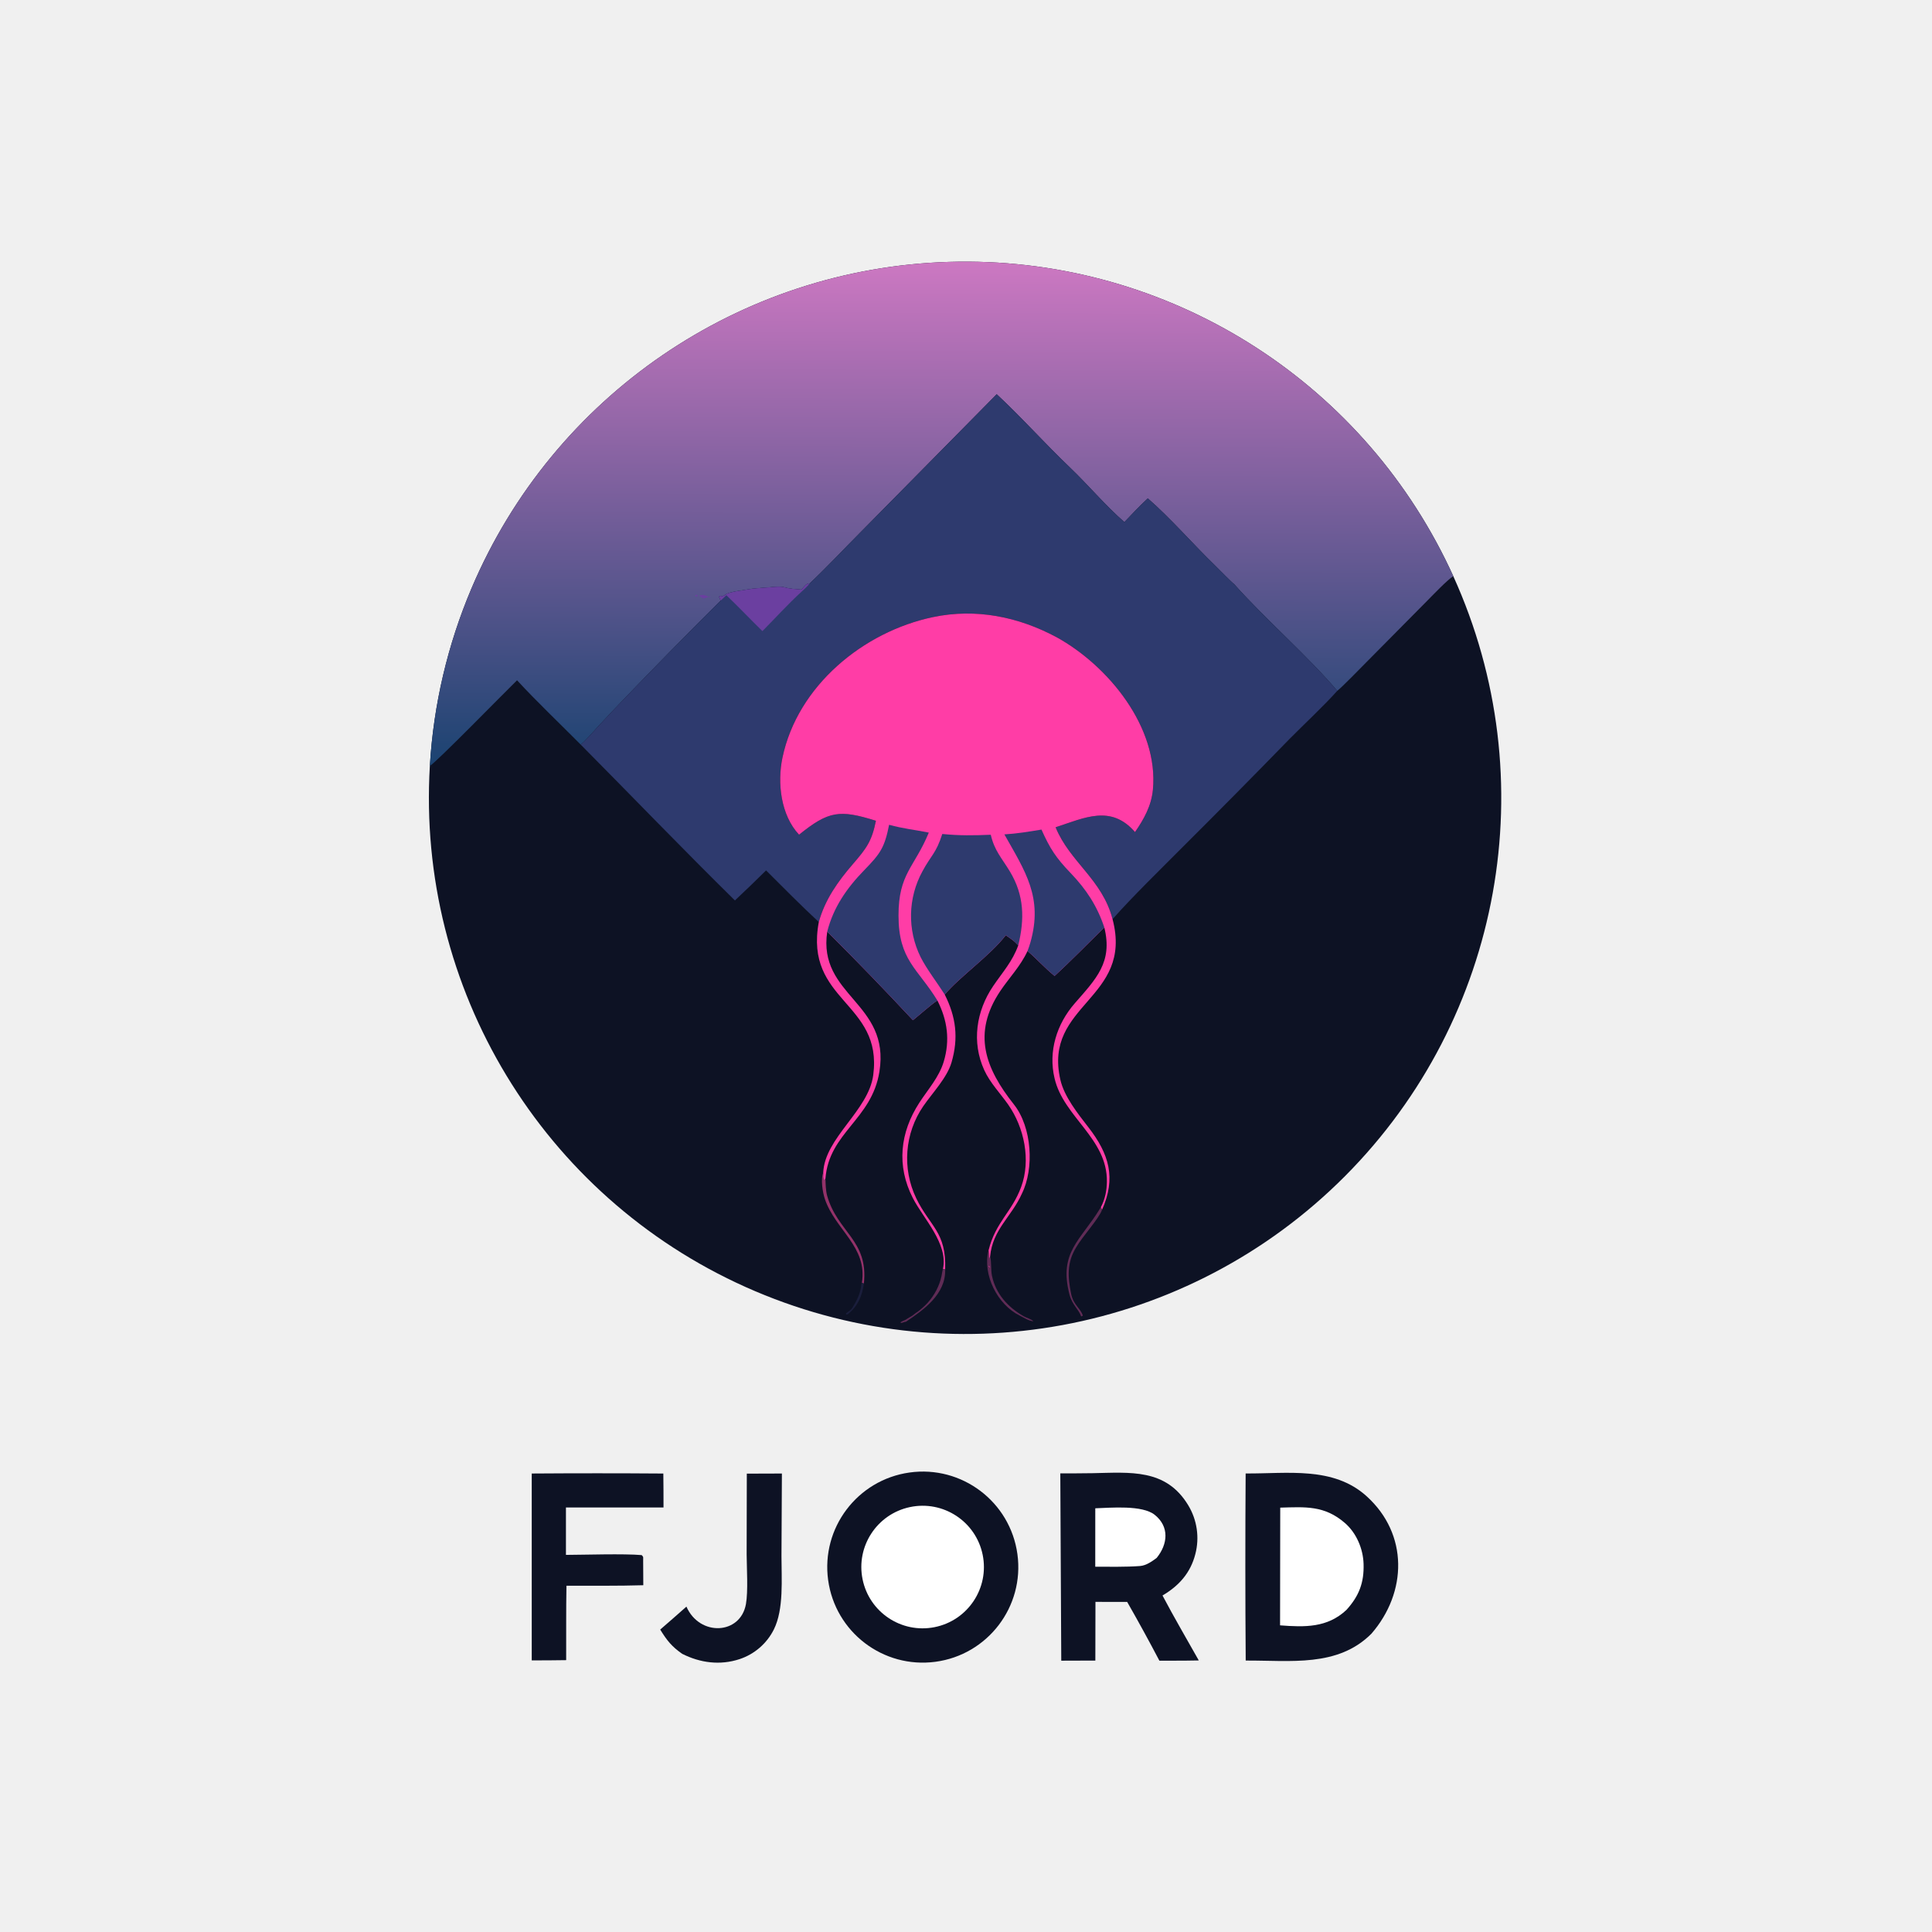
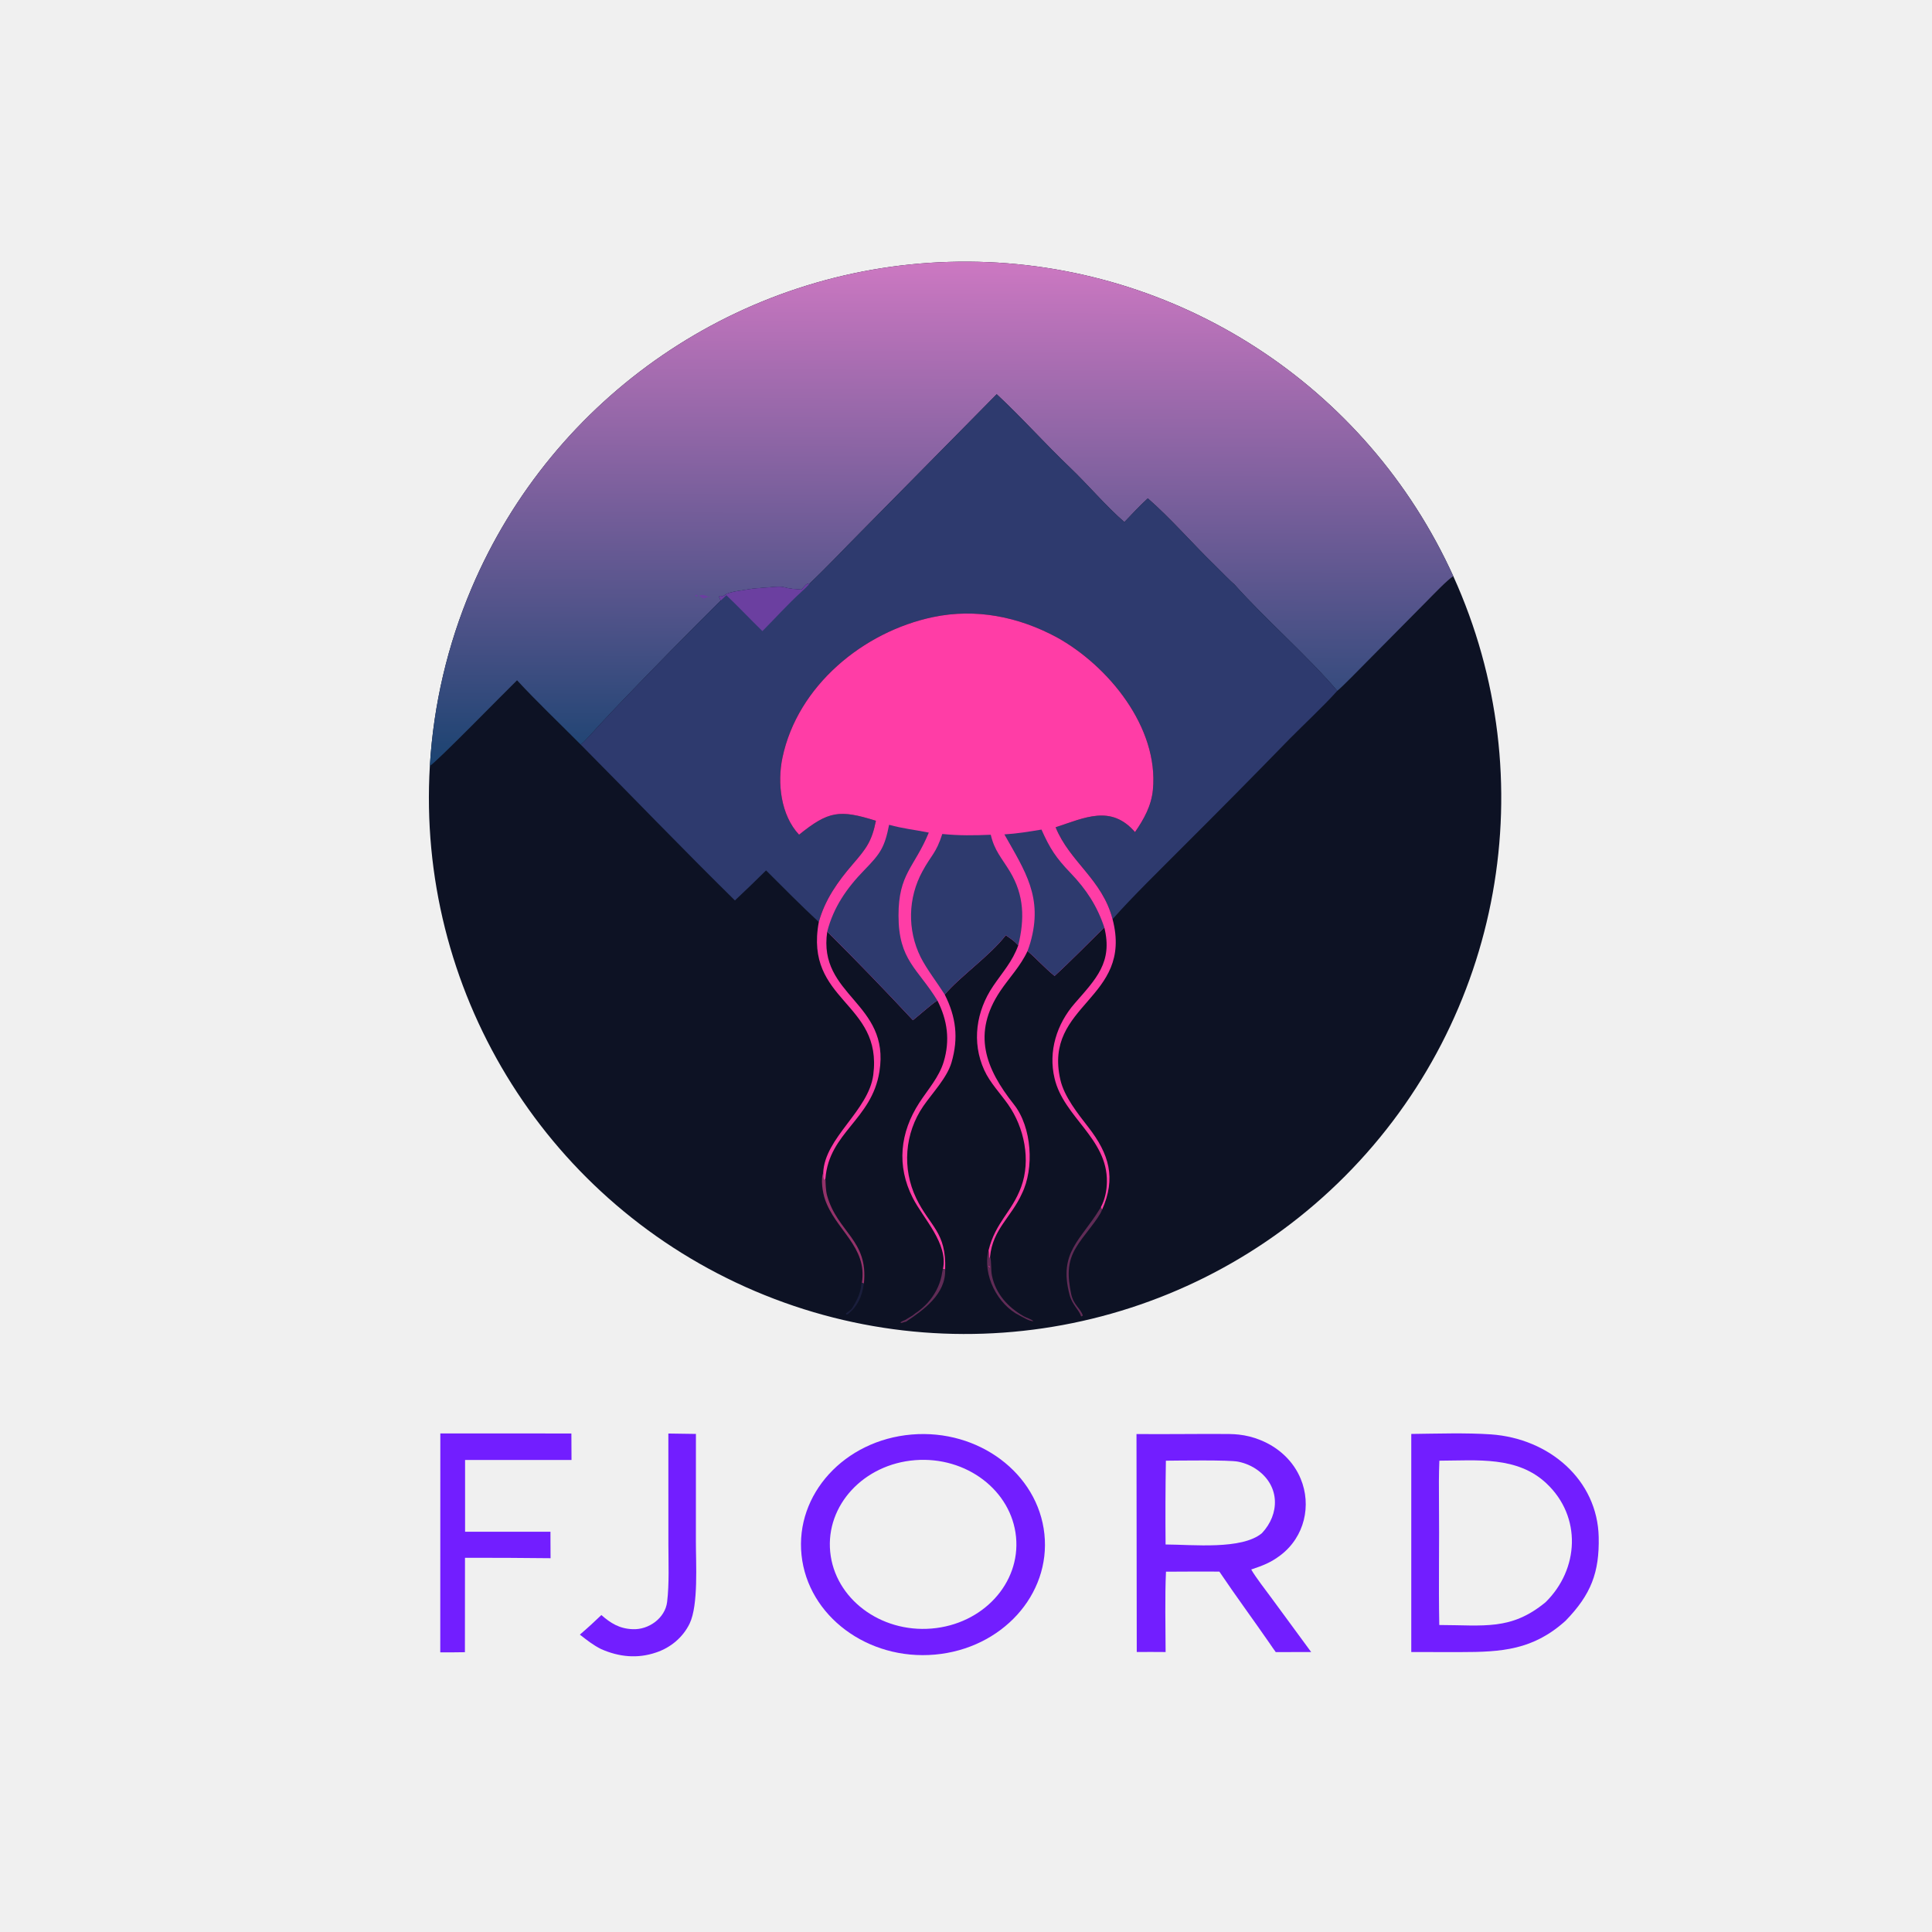
- <svg xmlns="http://www.w3.org/2000/svg" width="1024" height="1024" viewBox="0 0 1024 1024">
-   <path fill="#0D1224" d="M249.931 311.786C293.289 209.677 392.1 142.131 502.983 138.803C613.866 135.475 716.55 196.974 765.953 296.299C767.447 299.302 768.888 302.331 770.274 305.385C819.119 412.979 796.288 539.572 712.935 623.324C629.582 707.077 503.1 730.512 395.274 682.182C287.448 633.853 220.779 523.843 227.833 405.892C229.771 373.492 237.245 341.662 249.931 311.786Z" />
-   <defs>
+ <svg xmlns="http://www.w3.org/2000/svg" width="1024" height="1024" viewBox="0 0 1024 1024" version="1.1" id="svg25">
+   <path fill="#0D1224" d="M249.931 311.786C293.289 209.677 392.1 142.131 502.983 138.803C613.866 135.475 716.55 196.974 765.953 296.299C767.447 299.302 768.888 302.331 770.274 305.385C819.119 412.979 796.288 539.572 712.935 623.324C629.582 707.077 503.1 730.512 395.274 682.182C287.448 633.853 220.779 523.843 227.833 405.892C229.771 373.492 237.245 341.662 249.931 311.786Z" id="path1" />
+   <defs id="defs2">
    <linearGradient id="gradient_0" gradientUnits="userSpaceOnUse" x1="498.81" y1="406.469" x2="499.773" y2="137.906">
-       <stop offset="0" stop-color="#1B4371" />
-       <stop offset="1" stop-color="#CD78C2" />
+       <stop offset="0" stop-color="#1B4371" id="stop1" />
+       <stop offset="1" stop-color="#CD78C2" id="stop2" />
    </linearGradient>
  </defs>
-   <path fill="url(#gradient_0)" d="M249.931 311.786C293.289 209.677 392.1 142.131 502.983 138.803C613.866 135.475 716.55 196.974 765.953 296.299C767.447 299.302 768.888 302.331 770.274 305.385C767.158 307.304 759.498 315.353 756.402 318.469L724.265 350.929C721.709 353.508 711 364.519 708.775 366.16C692.811 347.365 670.698 328.253 654.087 309.559C653.067 308.954 645.184 300.88 643.918 299.655C632.221 288.333 620.568 274.79 608.366 264.159C604.035 268.112 599.997 272.485 595.946 276.732C585.881 267.98 576.753 257.013 567.002 247.709C553.799 235.112 541.651 221.42 528.275 208.959L455.821 282.399C447.21 291.043 437.833 301.076 429.074 309.307C426.837 309.173 426.065 311.56 424.33 312.919L424.74 312.51C421.231 312.201 418.892 312.153 415.511 311.252C413.456 310.704 410.858 311.03 408.735 311.22C405.356 311.523 401.848 311.687 398.502 312.077C396.428 312.411 394.38 312.74 392.224 313.076C390.036 313.417 387.239 313.863 385.164 314.725C382.11 317.245 382.357 314.968 381.101 316.279L381.996 318.324C364.72 335.493 347.646 352.865 330.778 370.436C326.106 375.278 321.489 380.174 316.928 385.121C314.52 387.736 310.334 392.62 307.787 394.649C297.07 383.853 284.192 371.596 274.045 360.564C268.61 365.788 230.158 405.205 227.833 405.892C229.771 373.492 237.245 341.662 249.931 311.786Z" />
-   <path fill="#6B3FA0" d="M370.649 315.871C371.543 314.737 374.459 315.619 375.604 316.378C372.44 317.273 373.311 317.746 370.649 315.871Z" />
-   <path fill="#6B3FA0" d="M368.381 315.499C369.478 315.154 369.342 315.134 369.876 315.9C368.911 316.229 368.829 316.481 368.381 315.499Z" />
-   <path fill="#6B3FA0" d="M375.604 316.378C375.894 316.208 375.965 316.106 376.23 316.098C376.411 316.258 376.386 316.343 376.482 316.643C375.92 316.632 375.956 316.696 375.604 316.378Z" />
-   <path fill="#6B3FA0" d="M251.002 315C251.566 314.765 251.501 314.77 252.098 314.899C251.487 315.161 251.577 315.188 251.002 315Z" />
-   <path fill="#2E3A6E" d="M528.275 208.959C541.651 221.42 553.799 235.112 567.002 247.709C576.753 257.013 585.881 267.98 595.946 276.732C599.997 272.485 604.035 268.112 608.366 264.159C620.568 274.79 632.221 288.333 643.918 299.655C645.184 300.88 653.067 308.954 654.087 309.559C670.698 328.253 692.811 347.365 708.775 366.16C701.754 374.027 691.162 383.896 683.53 391.608C664.83 410.825 645.979 429.895 626.978 448.814C615.708 460.167 599.982 475.454 589.684 487.175C584.213 466.039 566.964 456.866 559.501 438.466C575.009 433.409 588.839 426.362 601.582 441.023C606.322 434.126 610.241 427.126 611.06 418.63C614.246 385.54 587.434 352.841 560.01 337.731C539.738 326.852 517.257 322.323 494.604 327.052C457.525 334.792 422.686 363.551 414.719 401.563C411.908 414.976 413.804 432.044 423.521 442.413C439.176 429.793 444.952 428.99 464.252 435.019C462.07 445.908 459.245 449.635 452.043 457.976C444.07 467.21 437.252 476.811 433.976 488.697C424.358 479.739 415.339 470.622 406.033 461.337C400.601 466.718 395.097 472.024 389.521 477.255C362.317 450.495 334.766 421.853 307.787 394.649C310.334 392.62 314.52 387.736 316.928 385.121C321.489 380.174 326.106 375.278 330.778 370.436C347.646 352.865 364.72 335.493 381.996 318.324L381.101 316.279C382.357 314.968 382.11 317.245 385.164 314.725C387.239 313.863 390.036 313.417 392.224 313.076C394.38 312.74 396.428 312.411 398.502 312.077C401.848 311.687 405.356 311.523 408.735 311.22C410.858 311.03 413.456 310.704 415.511 311.252C418.892 312.153 421.231 312.201 424.74 312.51L424.33 312.919C426.065 311.56 426.837 309.173 429.074 309.307C437.833 301.076 447.21 291.043 455.821 282.399L528.275 208.959Z" />
-   <path fill="#6B3FA0" d="M424.74 312.51L424.33 312.919C426.065 311.56 426.837 309.173 429.074 309.307C428.473 310.268 425.672 312.865 424.681 313.765C417.462 320.327 410.959 327.626 404.096 334.503C397.635 328.193 391.562 321.757 384.999 315.479L381.996 318.324L381.101 316.279C382.357 314.968 382.11 317.245 385.164 314.725C387.239 313.863 390.036 313.417 392.224 313.076C394.38 312.74 396.428 312.411 398.502 312.077C401.848 311.687 405.356 311.523 408.735 311.22C410.858 311.03 413.456 310.704 415.511 311.252C418.892 312.153 421.231 312.201 424.74 312.51Z" />
-   <path fill="#FF3DA6" d="M423.521 442.413C413.804 432.044 411.908 414.976 414.719 401.563C422.686 363.551 457.525 334.792 494.604 327.052C517.257 322.323 539.738 326.852 560.01 337.731C587.434 352.841 614.246 385.54 611.06 418.63C610.241 427.126 606.322 434.126 601.582 441.023C588.839 426.362 575.009 433.409 559.501 438.466C566.964 456.866 584.213 466.039 589.684 487.175C600.834 529.766 552.752 532.023 562.019 572.315C564.08 581.277 571.267 590.244 576.861 597.452C587.864 611.63 591.677 624.355 584.069 641.289L583.468 639.828C585.67 635.799 586.603 631.009 586.68 626.46C587.071 603.376 563.693 592.129 558.938 571.524C555.523 557.227 560.071 542.788 569.61 531.826C580.857 518.901 589.919 510.051 585.3 491.553C577.433 499.304 566.875 510.048 558.95 517.263C553.797 513.095 549.471 508.2 544.613 504.057C540.948 512.025 534.729 518.443 530.136 525.312C515.17 547.696 522.2 566.196 537.395 585.379C546.97 597.467 548.247 619.31 541.607 632.686C536.054 645.067 526.133 651.536 524.762 666.027C524.09 667.879 524.69 669.056 524.318 670.984L524.709 671.306L524.577 671.843C524.524 672.064 524.503 672.427 524.32 672.594L524.257 672.567C524.412 672.254 524.371 671.933 524.386 671.557C523.887 671.137 523.972 671.381 523.931 670.93L524.369 670.774C524.094 668.165 524.253 665.739 523.937 662.767C527.7 647.628 536.299 642.54 541.248 629.07C546.471 614.854 542.883 597.6 534.335 585.42C530.127 579.425 524.725 573.891 521.66 567.159C514.918 552.354 517.387 535.914 526.392 522.638C531.537 515.053 536.581 509.683 539.697 501.053C537.46 498.587 535.812 497.583 533.08 495.693C524.833 506.46 508.566 517.751 500.734 527.131C506.676 538.945 508.147 550.065 504.316 563.156C501.962 571.199 494.253 579.215 489.399 586.231C479.461 600.684 478.029 619.354 485.647 635.153C492.859 650.079 501.669 652.967 500.956 672.859L499.791 672.565C502.648 659.126 489.394 645.9 483.812 634.968C475.083 617.872 476.995 600.24 487.324 584.372C491.906 577.333 497.716 570.932 500.176 562.775C503.619 551.359 502.16 540.721 496.825 530.271C493.353 532.527 487.476 537.86 483.872 540.721C469.029 524.785 453.888 509.131 438.454 493.767C433.323 527.947 471.985 531.256 466.109 568.01C462.032 593.508 439.397 600.189 437.497 624.679C437.351 625.013 437.5 624.764 436.722 625.578C436.119 624.512 436.335 623.014 436.325 621.617C437.029 602.994 460.389 588.744 462.855 569.707C467.866 531.041 426.175 530.857 433.976 488.697C437.252 476.811 444.07 467.21 452.043 457.976C459.245 449.635 462.07 445.908 464.252 435.019C444.952 428.99 439.176 429.793 423.521 442.413Z" />
-   <path fill="#2E3A6E" d="M499.434 442.032C508.601 442.934 516.068 442.812 525.126 442.439C527.104 450.923 530.877 454.65 535.244 461.873C542.906 474.545 543.097 487.104 539.697 501.053C537.46 498.587 535.812 497.583 533.08 495.693C524.833 506.46 508.566 517.751 500.734 527.131C496.817 520.982 491.176 513.681 487.953 507.303C480.829 492.881 481.193 475.889 488.93 461.786C493.574 453.183 496.118 452.374 499.434 442.032Z" />
-   <path fill="#2E3A6E" d="M471.248 437.158C478.637 439.191 484.906 439.825 492.287 441.288C484.672 459.832 476.21 462.988 476.232 485.264C476.255 508.972 486.418 513.252 496.825 530.271C493.353 532.527 487.476 537.86 483.872 540.721C469.029 524.785 453.888 509.131 438.454 493.767C441.755 480.826 448.841 470.677 458.068 461.2C466.625 452.411 468.842 449.264 471.248 437.158Z" />
-   <path fill="#2E3A6E" d="M532.345 442.247C539.129 441.827 545.335 440.8 552.007 439.694C556.54 449.848 559.658 454.611 567.478 462.764C575.749 471.387 581.526 480.184 585.3 491.553C577.433 499.304 566.875 510.048 558.95 517.263C553.797 513.095 549.471 508.2 544.613 504.057C545.168 502.6 545.665 501.122 546.105 499.627C552.976 475.589 543.327 461.778 532.345 442.247Z" />
-   <path fill="#933269" d="M456.83 679.941C459.864 660.702 442.731 651.965 437.188 635.468C436.029 632.017 434.89 624.99 436.325 621.617C436.335 623.014 436.119 624.512 436.722 625.578C437.5 624.764 437.351 625.013 437.497 624.679C437.592 627.384 437.657 631.051 438.366 633.611C443.778 653.143 460.387 657.247 457.875 680.307L456.83 679.941Z" />
-   <path fill="#602C56" d="M584.069 641.289C582.401 645.989 573.549 655.565 570.438 661.048C565.349 669.248 565.933 676.88 567.724 685.782C568.914 691.695 572.794 693.494 573.933 697.318L573.043 697.757C571.799 693.932 568.353 691.853 566.844 686.091C560.972 663.668 572.935 657.251 582.952 640.688L583.468 639.828L584.069 641.289Z" />
-   <path fill="#602C56" d="M524.762 666.027C525.602 668.572 525.075 672.832 525.767 676.176C527.76 685.799 534.246 692.862 542.572 697.643C543.969 698.445 546.584 699.149 547.745 700.249C545.491 700.303 542.417 698.244 540.483 697.296C528.739 691.545 520.633 675.713 523.937 662.767C524.253 665.739 524.094 668.165 524.369 670.774L523.931 670.93C523.972 671.381 523.887 671.137 524.386 671.557C524.371 671.933 524.412 672.254 524.257 672.567L524.32 672.594C524.503 672.427 524.524 672.064 524.577 671.843L524.709 671.306L524.318 670.984C524.69 669.056 524.09 667.879 524.762 666.027Z" />
-   <path fill="#602C56" d="M500.956 672.859C501.36 685.995 489.484 694.29 480.127 700.576C479.223 700.514 477.913 701.479 477.373 701.072C476.831 700.661 479.75 699.695 480.014 699.504C481.158 698.678 482.473 698.023 483.655 697.262C484.44 696.716 485.351 695.846 486.227 695.374C487.962 694.128 490.2 692.145 491.604 690.597C495.263 686.54 497.9 681.628 499.038 676.27C499.313 674.973 499.4 673.812 499.791 672.565L500.956 672.859Z" />
-   <path fill="#1A1E3C" d="M457.875 680.307C456.916 687.165 454.632 692.289 449.461 696.476C449.188 696.698 448.888 696.759 448.574 696.694C448.316 696.247 448.342 696.393 448.346 696.188C449.566 695.058 450.793 694.699 451.868 692.991C453.928 689.718 455.839 685.855 456.375 681.993C456.533 680.856 456.298 681.032 456.83 679.941L457.875 680.307Z" />
-   <path fill="#0D1224" d="M482.014 780.47C509.787 776.549 535.454 795.954 539.253 823.744C543.052 851.534 523.533 877.116 495.727 880.792C468.094 884.445 442.705 865.074 438.93 837.457C435.155 809.84 454.414 784.366 482.014 780.47Z" />
-   <path fill="white" d="M482.264 798.792C499.905 795.047 517.22 806.39 520.833 824.059C524.446 841.728 512.974 858.957 495.279 862.438C477.77 865.883 460.761 854.557 457.186 837.074C453.61 819.591 464.808 802.498 482.264 798.792Z" />
-   <path fill="#0D1224" d="M660.216 780.966C682.35 781.139 706.67 777.052 724.328 793.029C746.539 813.125 745.879 843.971 726.89 865.884C709.011 883.807 683.944 880.004 660.251 880.13C660.004 847.076 659.992 814.02 660.216 780.966Z" />
-   <path fill="white" d="M678.553 799.075C691.837 798.728 701.935 797.799 712.815 807.21C718.933 812.501 722.469 820.85 722.721 828.867C723.038 838.922 720.282 845.955 713.64 853.286C703.507 862.813 691.499 862.469 678.46 861.466L678.553 799.075Z" />
-   <path fill="#0D1224" d="M561.985 780.923C567.623 780.907 573.432 780.923 579.054 780.82C598.958 780.454 618.002 778.21 629.818 797.877C634.488 805.629 635.835 814.936 633.554 823.693C630.997 833.704 624.852 840.519 616.151 845.647C622.213 857.143 628.996 868.744 635.381 880.07C631.107 880.192 626.642 880.16 622.351 880.195L614.499 880.197C609.002 869.713 603.31 859.332 597.428 849.059L580.613 849.026L580.553 880.136L562.491 880.196L561.985 780.923Z" />
-   <path fill="white" d="M580.521 799.425C588.861 799.153 605.422 797.597 612.046 802.907C619.822 809.141 619.052 818.348 613.046 825.733C610.547 827.6 607.478 829.768 604.252 830.017C596.685 830.603 588.157 830.359 580.508 830.404L580.521 799.425Z" />
-   <path fill="#0D1224" d="M281.832 780.992C305.081 780.828 328.331 780.831 351.581 781.001C351.693 786.937 351.648 793.05 351.677 799.002L299.962 798.994L299.963 824.124C310.439 824.078 330.374 823.411 340.11 824.232C341.218 825.396 340.841 825.211 340.89 827.375L340.962 840.204C327.702 840.602 313.536 840.436 300.231 840.482C299.993 853.449 300.134 866.896 300.08 879.912C294.103 880.056 287.839 880.002 281.837 880.041L281.832 780.992Z" />
-   <path fill="#0D1224" d="M395.827 781.059L414.424 780.999L414.2 824.774C414.194 836.758 415.525 852.93 410.139 863.686C406.4 871.134 399.848 876.785 391.932 879.39C381.61 882.77 371.122 881.377 361.56 876.553C355.969 872.657 353.474 869.434 349.92 863.711C354.582 859.686 359.216 855.63 363.823 851.542C370.774 867.449 392.454 866.498 395.363 850.195C396.572 843.421 395.781 831.051 395.739 823.838L395.827 781.059Z" />
+   <path fill="url(#gradient_0)" d="M249.931 311.786C293.289 209.677 392.1 142.131 502.983 138.803C613.866 135.475 716.55 196.974 765.953 296.299C767.447 299.302 768.888 302.331 770.274 305.385C767.158 307.304 759.498 315.353 756.402 318.469L724.265 350.929C721.709 353.508 711 364.519 708.775 366.16C692.811 347.365 670.698 328.253 654.087 309.559C653.067 308.954 645.184 300.88 643.918 299.655C632.221 288.333 620.568 274.79 608.366 264.159C604.035 268.112 599.997 272.485 595.946 276.732C585.881 267.98 576.753 257.013 567.002 247.709C553.799 235.112 541.651 221.42 528.275 208.959L455.821 282.399C447.21 291.043 437.833 301.076 429.074 309.307C426.837 309.173 426.065 311.56 424.33 312.919L424.74 312.51C421.231 312.201 418.892 312.153 415.511 311.252C413.456 310.704 410.858 311.03 408.735 311.22C405.356 311.523 401.848 311.687 398.502 312.077C396.428 312.411 394.38 312.74 392.224 313.076C390.036 313.417 387.239 313.863 385.164 314.725C382.11 317.245 382.357 314.968 381.101 316.279L381.996 318.324C364.72 335.493 347.646 352.865 330.778 370.436C326.106 375.278 321.489 380.174 316.928 385.121C314.52 387.736 310.334 392.62 307.787 394.649C297.07 383.853 284.192 371.596 274.045 360.564C268.61 365.788 230.158 405.205 227.833 405.892C229.771 373.492 237.245 341.662 249.931 311.786Z" id="path2" />
+   <path fill="#6B3FA0" d="M370.649 315.871C371.543 314.737 374.459 315.619 375.604 316.378C372.44 317.273 373.311 317.746 370.649 315.871Z" id="path3" />
+   <path fill="#6B3FA0" d="M368.381 315.499C369.478 315.154 369.342 315.134 369.876 315.9C368.911 316.229 368.829 316.481 368.381 315.499Z" id="path4" />
+   <path fill="#6B3FA0" d="M375.604 316.378C375.894 316.208 375.965 316.106 376.23 316.098C376.411 316.258 376.386 316.343 376.482 316.643C375.92 316.632 375.956 316.696 375.604 316.378Z" id="path5" />
+   <path fill="#6B3FA0" d="M251.002 315C251.566 314.765 251.501 314.77 252.098 314.899C251.487 315.161 251.577 315.188 251.002 315Z" id="path6" />
+   <path fill="#2E3A6E" d="M528.275 208.959C541.651 221.42 553.799 235.112 567.002 247.709C576.753 257.013 585.881 267.98 595.946 276.732C599.997 272.485 604.035 268.112 608.366 264.159C620.568 274.79 632.221 288.333 643.918 299.655C645.184 300.88 653.067 308.954 654.087 309.559C670.698 328.253 692.811 347.365 708.775 366.16C701.754 374.027 691.162 383.896 683.53 391.608C664.83 410.825 645.979 429.895 626.978 448.814C615.708 460.167 599.982 475.454 589.684 487.175C584.213 466.039 566.964 456.866 559.501 438.466C575.009 433.409 588.839 426.362 601.582 441.023C606.322 434.126 610.241 427.126 611.06 418.63C614.246 385.54 587.434 352.841 560.01 337.731C539.738 326.852 517.257 322.323 494.604 327.052C457.525 334.792 422.686 363.551 414.719 401.563C411.908 414.976 413.804 432.044 423.521 442.413C439.176 429.793 444.952 428.99 464.252 435.019C462.07 445.908 459.245 449.635 452.043 457.976C444.07 467.21 437.252 476.811 433.976 488.697C424.358 479.739 415.339 470.622 406.033 461.337C400.601 466.718 395.097 472.024 389.521 477.255C362.317 450.495 334.766 421.853 307.787 394.649C310.334 392.62 314.52 387.736 316.928 385.121C321.489 380.174 326.106 375.278 330.778 370.436C347.646 352.865 364.72 335.493 381.996 318.324L381.101 316.279C382.357 314.968 382.11 317.245 385.164 314.725C387.239 313.863 390.036 313.417 392.224 313.076C394.38 312.74 396.428 312.411 398.502 312.077C401.848 311.687 405.356 311.523 408.735 311.22C410.858 311.03 413.456 310.704 415.511 311.252C418.892 312.153 421.231 312.201 424.74 312.51L424.33 312.919C426.065 311.56 426.837 309.173 429.074 309.307C437.833 301.076 447.21 291.043 455.821 282.399L528.275 208.959Z" id="path7" />
+   <path fill="#6B3FA0" d="M424.74 312.51L424.33 312.919C426.065 311.56 426.837 309.173 429.074 309.307C428.473 310.268 425.672 312.865 424.681 313.765C417.462 320.327 410.959 327.626 404.096 334.503C397.635 328.193 391.562 321.757 384.999 315.479L381.996 318.324L381.101 316.279C382.357 314.968 382.11 317.245 385.164 314.725C387.239 313.863 390.036 313.417 392.224 313.076C394.38 312.74 396.428 312.411 398.502 312.077C401.848 311.687 405.356 311.523 408.735 311.22C410.858 311.03 413.456 310.704 415.511 311.252C418.892 312.153 421.231 312.201 424.74 312.51Z" id="path8" />
+   <path fill="#FF3DA6" d="M423.521 442.413C413.804 432.044 411.908 414.976 414.719 401.563C422.686 363.551 457.525 334.792 494.604 327.052C517.257 322.323 539.738 326.852 560.01 337.731C587.434 352.841 614.246 385.54 611.06 418.63C610.241 427.126 606.322 434.126 601.582 441.023C588.839 426.362 575.009 433.409 559.501 438.466C566.964 456.866 584.213 466.039 589.684 487.175C600.834 529.766 552.752 532.023 562.019 572.315C564.08 581.277 571.267 590.244 576.861 597.452C587.864 611.63 591.677 624.355 584.069 641.289L583.468 639.828C585.67 635.799 586.603 631.009 586.68 626.46C587.071 603.376 563.693 592.129 558.938 571.524C555.523 557.227 560.071 542.788 569.61 531.826C580.857 518.901 589.919 510.051 585.3 491.553C577.433 499.304 566.875 510.048 558.95 517.263C553.797 513.095 549.471 508.2 544.613 504.057C540.948 512.025 534.729 518.443 530.136 525.312C515.17 547.696 522.2 566.196 537.395 585.379C546.97 597.467 548.247 619.31 541.607 632.686C536.054 645.067 526.133 651.536 524.762 666.027C524.09 667.879 524.69 669.056 524.318 670.984L524.709 671.306L524.577 671.843C524.524 672.064 524.503 672.427 524.32 672.594L524.257 672.567C524.412 672.254 524.371 671.933 524.386 671.557C523.887 671.137 523.972 671.381 523.931 670.93L524.369 670.774C524.094 668.165 524.253 665.739 523.937 662.767C527.7 647.628 536.299 642.54 541.248 629.07C546.471 614.854 542.883 597.6 534.335 585.42C530.127 579.425 524.725 573.891 521.66 567.159C514.918 552.354 517.387 535.914 526.392 522.638C531.537 515.053 536.581 509.683 539.697 501.053C537.46 498.587 535.812 497.583 533.08 495.693C524.833 506.46 508.566 517.751 500.734 527.131C506.676 538.945 508.147 550.065 504.316 563.156C501.962 571.199 494.253 579.215 489.399 586.231C479.461 600.684 478.029 619.354 485.647 635.153C492.859 650.079 501.669 652.967 500.956 672.859L499.791 672.565C502.648 659.126 489.394 645.9 483.812 634.968C475.083 617.872 476.995 600.24 487.324 584.372C491.906 577.333 497.716 570.932 500.176 562.775C503.619 551.359 502.16 540.721 496.825 530.271C493.353 532.527 487.476 537.86 483.872 540.721C469.029 524.785 453.888 509.131 438.454 493.767C433.323 527.947 471.985 531.256 466.109 568.01C462.032 593.508 439.397 600.189 437.497 624.679C437.351 625.013 437.5 624.764 436.722 625.578C436.119 624.512 436.335 623.014 436.325 621.617C437.029 602.994 460.389 588.744 462.855 569.707C467.866 531.041 426.175 530.857 433.976 488.697C437.252 476.811 444.07 467.21 452.043 457.976C459.245 449.635 462.07 445.908 464.252 435.019C444.952 428.99 439.176 429.793 423.521 442.413Z" id="path9" />
+   <path fill="#2E3A6E" d="M499.434 442.032C508.601 442.934 516.068 442.812 525.126 442.439C527.104 450.923 530.877 454.65 535.244 461.873C542.906 474.545 543.097 487.104 539.697 501.053C537.46 498.587 535.812 497.583 533.08 495.693C524.833 506.46 508.566 517.751 500.734 527.131C496.817 520.982 491.176 513.681 487.953 507.303C480.829 492.881 481.193 475.889 488.93 461.786C493.574 453.183 496.118 452.374 499.434 442.032Z" id="path10" />
+   <path fill="#2E3A6E" d="M471.248 437.158C478.637 439.191 484.906 439.825 492.287 441.288C484.672 459.832 476.21 462.988 476.232 485.264C476.255 508.972 486.418 513.252 496.825 530.271C493.353 532.527 487.476 537.86 483.872 540.721C469.029 524.785 453.888 509.131 438.454 493.767C441.755 480.826 448.841 470.677 458.068 461.2C466.625 452.411 468.842 449.264 471.248 437.158Z" id="path11" />
+   <path fill="#2E3A6E" d="M532.345 442.247C539.129 441.827 545.335 440.8 552.007 439.694C556.54 449.848 559.658 454.611 567.478 462.764C575.749 471.387 581.526 480.184 585.3 491.553C577.433 499.304 566.875 510.048 558.95 517.263C553.797 513.095 549.471 508.2 544.613 504.057C545.168 502.6 545.665 501.122 546.105 499.627C552.976 475.589 543.327 461.778 532.345 442.247Z" id="path12" />
+   <path fill="#933269" d="M456.83 679.941C459.864 660.702 442.731 651.965 437.188 635.468C436.029 632.017 434.89 624.99 436.325 621.617C436.335 623.014 436.119 624.512 436.722 625.578C437.5 624.764 437.351 625.013 437.497 624.679C437.592 627.384 437.657 631.051 438.366 633.611C443.778 653.143 460.387 657.247 457.875 680.307L456.83 679.941Z" id="path13" />
+   <path fill="#602C56" d="M584.069 641.289C582.401 645.989 573.549 655.565 570.438 661.048C565.349 669.248 565.933 676.88 567.724 685.782C568.914 691.695 572.794 693.494 573.933 697.318L573.043 697.757C571.799 693.932 568.353 691.853 566.844 686.091C560.972 663.668 572.935 657.251 582.952 640.688L583.468 639.828L584.069 641.289Z" id="path14" />
+   <path fill="#602C56" d="M524.762 666.027C525.602 668.572 525.075 672.832 525.767 676.176C527.76 685.799 534.246 692.862 542.572 697.643C543.969 698.445 546.584 699.149 547.745 700.249C545.491 700.303 542.417 698.244 540.483 697.296C528.739 691.545 520.633 675.713 523.937 662.767C524.253 665.739 524.094 668.165 524.369 670.774L523.931 670.93C523.972 671.381 523.887 671.137 524.386 671.557C524.371 671.933 524.412 672.254 524.257 672.567L524.32 672.594C524.503 672.427 524.524 672.064 524.577 671.843L524.709 671.306L524.318 670.984C524.69 669.056 524.09 667.879 524.762 666.027Z" id="path15" />
+   <path fill="#602C56" d="M500.956 672.859C501.36 685.995 489.484 694.29 480.127 700.576C479.223 700.514 477.913 701.479 477.373 701.072C476.831 700.661 479.75 699.695 480.014 699.504C481.158 698.678 482.473 698.023 483.655 697.262C484.44 696.716 485.351 695.846 486.227 695.374C487.962 694.128 490.2 692.145 491.604 690.597C495.263 686.54 497.9 681.628 499.038 676.27C499.313 674.973 499.4 673.812 499.791 672.565L500.956 672.859Z" id="path16" />
+   <path fill="#1A1E3C" d="M457.875 680.307C456.916 687.165 454.632 692.289 449.461 696.476C449.188 696.698 448.888 696.759 448.574 696.694C448.316 696.247 448.342 696.393 448.346 696.188C449.566 695.058 450.793 694.699 451.868 692.991C453.928 689.718 455.839 685.855 456.375 681.993C456.533 680.856 456.298 681.032 456.83 679.941L457.875 680.307Z" id="path17" />
+   <path fill="#ffffff" fill-rule="evenodd" d="m 483.184,760.33 c 35.494,-3.002 66.973,20.596 70.371,52.751 3.397,32.156 -22.568,60.738 -58.046,63.893 -35.599,3.166 -67.271,-20.46 -70.68,-52.725 -3.409,-32.265 22.74,-60.908 58.355,-63.92 z m 1.85,13.583 c 27.154,-2.117 51.077,16.078 53.484,40.679 2.406,24.6 -17.612,46.326 -44.754,48.57 -27.241,2.252 -51.323,-15.968 -53.738,-40.658 -2.415,-24.691 17.755,-46.465 45.009,-48.59 z" id="path16-3" style="fill:#721eff;fill-opacity:1;stroke-width:0.819" />
+   <path fill="#ffffff" fill-rule="evenodd" d="m 748.005,760.019 c 13.169,-0.148 29.302,-0.672 42.187,0.23 31.111,2.178 56.512,24.248 57.152,54.452 0.396,18.682 -4.026,30.406 -17.568,44.346 -17.177,15.484 -33.831,16.594 -55.728,16.595 l -26.043,-0.023 z m 14.891,14.177 c 20.235,-0.078 41.313,-2.498 56.788,12.068 18.783,17.681 17.251,45.511 -0.485,62.928 -18.311,15.136 -32.744,12.143 -56.35,12.094 -0.434,-21.704 0.081,-43.542 -0.163,-65.261 -0.08,-7.206 -0.084,-14.637 0.209,-21.829 z" id="path17-6" style="fill:#721eff;fill-opacity:1;stroke-width:0.804" />
+   <path fill="#ffffff" fill-rule="evenodd" d="m 602.365,760.069 c 14.807,0.143 29.617,-0.095 44.426,-0.03 3.269,0.015 6.56,-0.05 9.81,0.323 3.877,0.428 7.66,1.379 11.222,2.821 10.005,3.95 17.795,11.398 21.58,20.63 5.797,13.976 2.134,30.753 -10.728,40.506 -5.124,3.885 -9.28,5.459 -15.494,7.541 2.101,3.806 7.93,11.294 10.777,15.183 l 20.994,28.582 c -6.262,0.04 -12.524,0.042 -18.786,0.007 -1.125,-1.501 -2.227,-3.175 -3.295,-4.721 -8.773,-12.694 -17.971,-25.13 -26.577,-37.918 -9.312,-0.105 -18.967,0.017 -28.301,0.037 -0.613,13.34 -0.229,29.05 -0.198,42.58 -5.097,-0.048 -10.194,-0.054 -15.291,-0.018 z m 15.579,14.133 c 6.769,-0.057 33.34,-0.478 38.318,0.518 3.795,0.764 7.34,2.312 10.358,4.521 11.755,8.564 11.761,23.22 2.225,33.369 -10.603,8.901 -36.659,6.064 -51.063,5.997 -0.14,-14.801 -0.086,-29.604 0.162,-44.404 z" id="path18" style="fill:#721eff;fill-opacity:1;stroke-width:0.823" />
+   <path fill="#ffffff" d="m 233.383,759.757 69.467,0.012 c -0.011,4.686 0.011,9.371 0.065,14.056 l -56.413,-0.02 -7.4e-4,38.039 45.257,0.012 0.01,5.338 0.043,8.69 c -15.119,-0.171 -30.238,-0.245 -45.357,-0.223 l -0.04,50.037 c -4.308,0.124 -8.742,0.069 -13.06,0.07 z" id="path19" style="fill:#721eff;fill-opacity:1;stroke-width:0.762" />
+   <path fill="#ffffff" d="m 354.242,759.798 14.614,0.215 -0.022,56.96 c -0.018,11.543 1.412,33.748 -3.327,43.575 -3.483,7.163 -9.887,12.684 -17.75,15.3 -9.943,3.4 -19.721,2.354 -29.153,-1.797 -4.43,-2.246 -7.434,-4.681 -11.265,-7.673 4.091,-3.481 7.527,-6.669 11.407,-10.368 4.844,4.269 9.514,7.202 16.469,7.483 8.715,0.472 17.345,-5.991 18.368,-14.39 1.179,-9.682 0.689,-20.848 0.677,-30.705 z" id="path20" style="fill:#721eff;fill-opacity:1;stroke-width:0.808" />
</svg>
